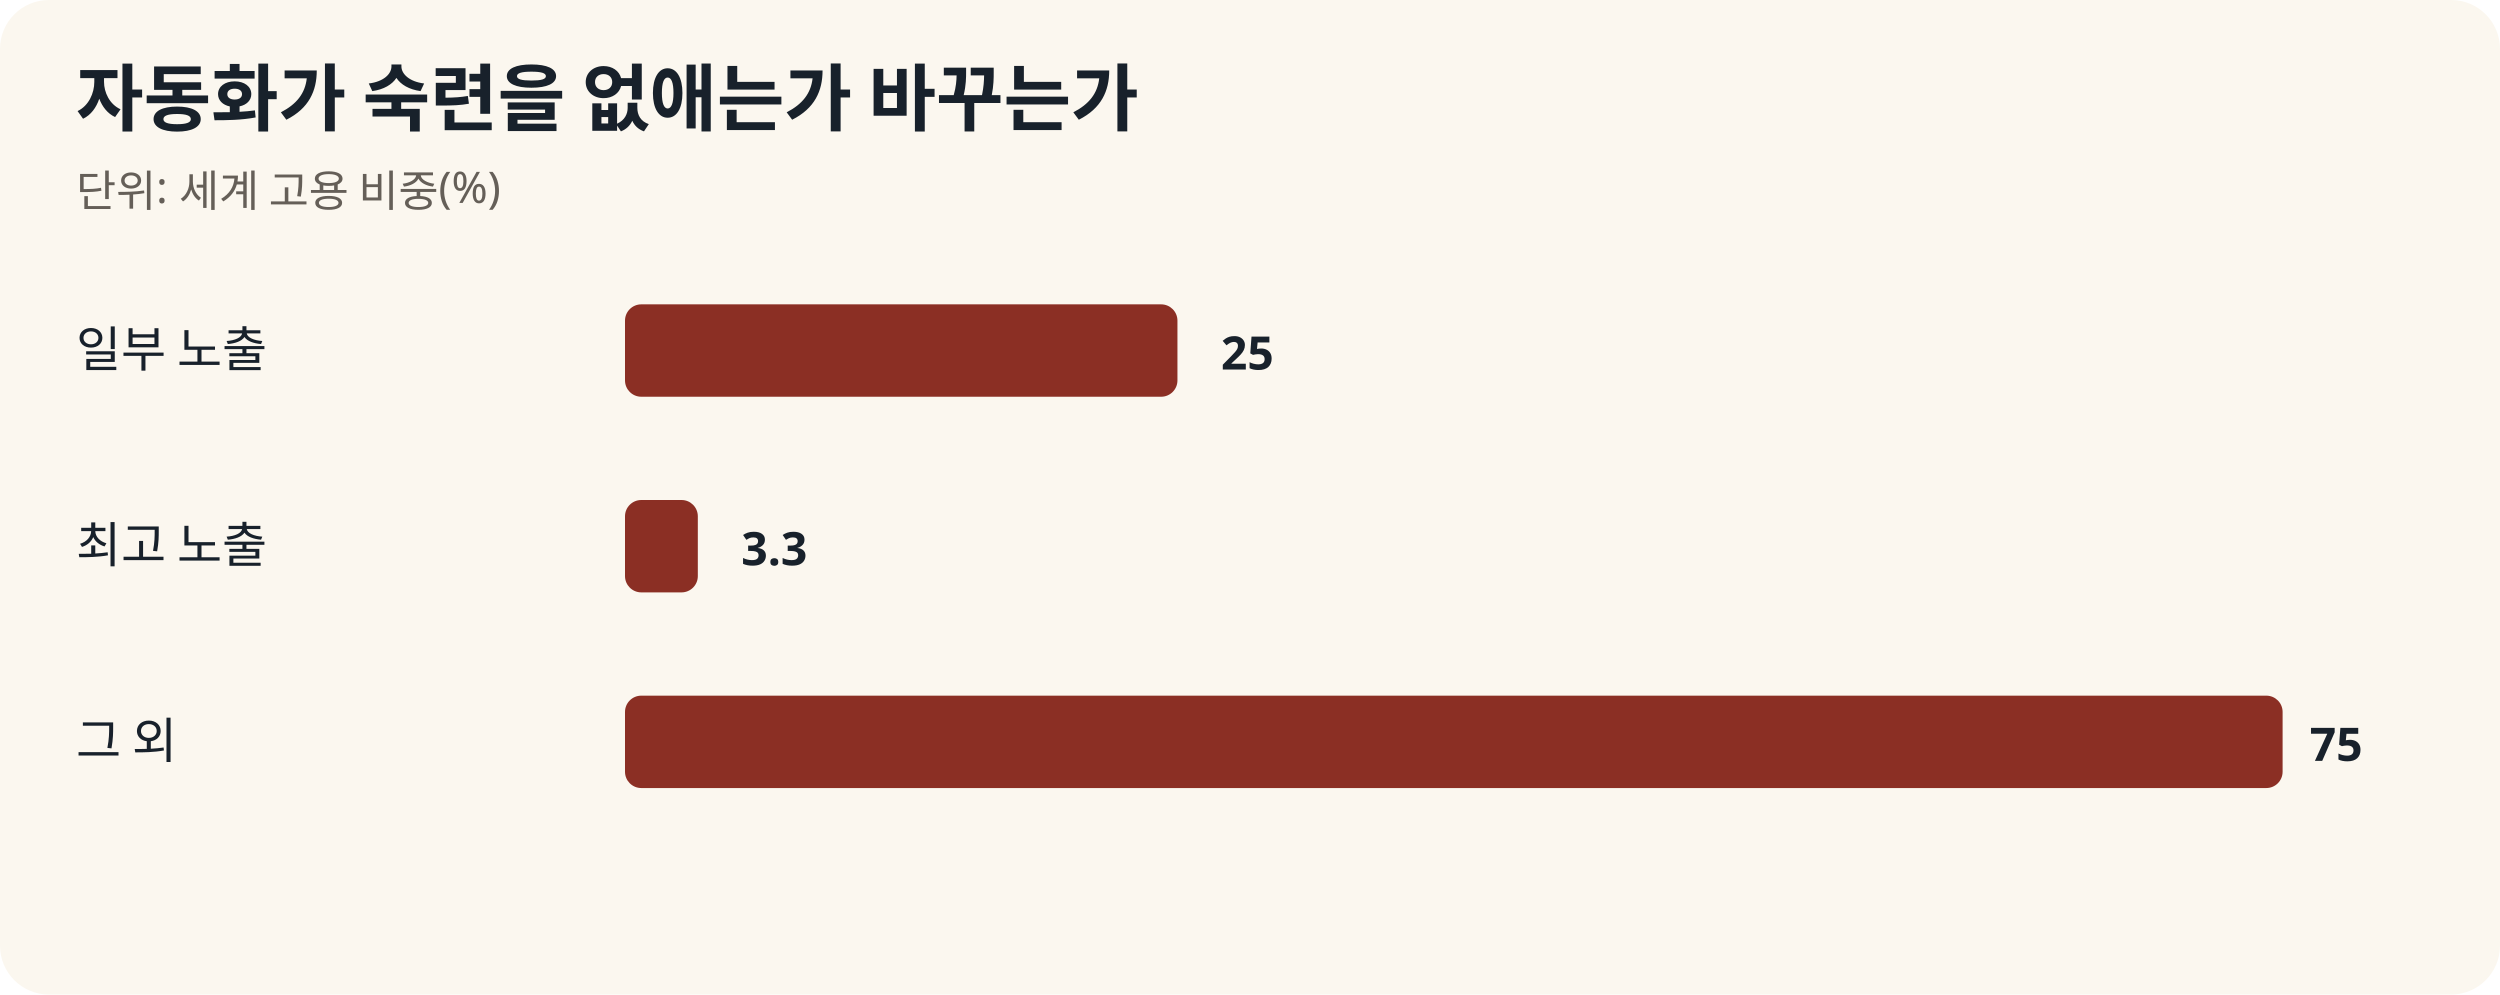
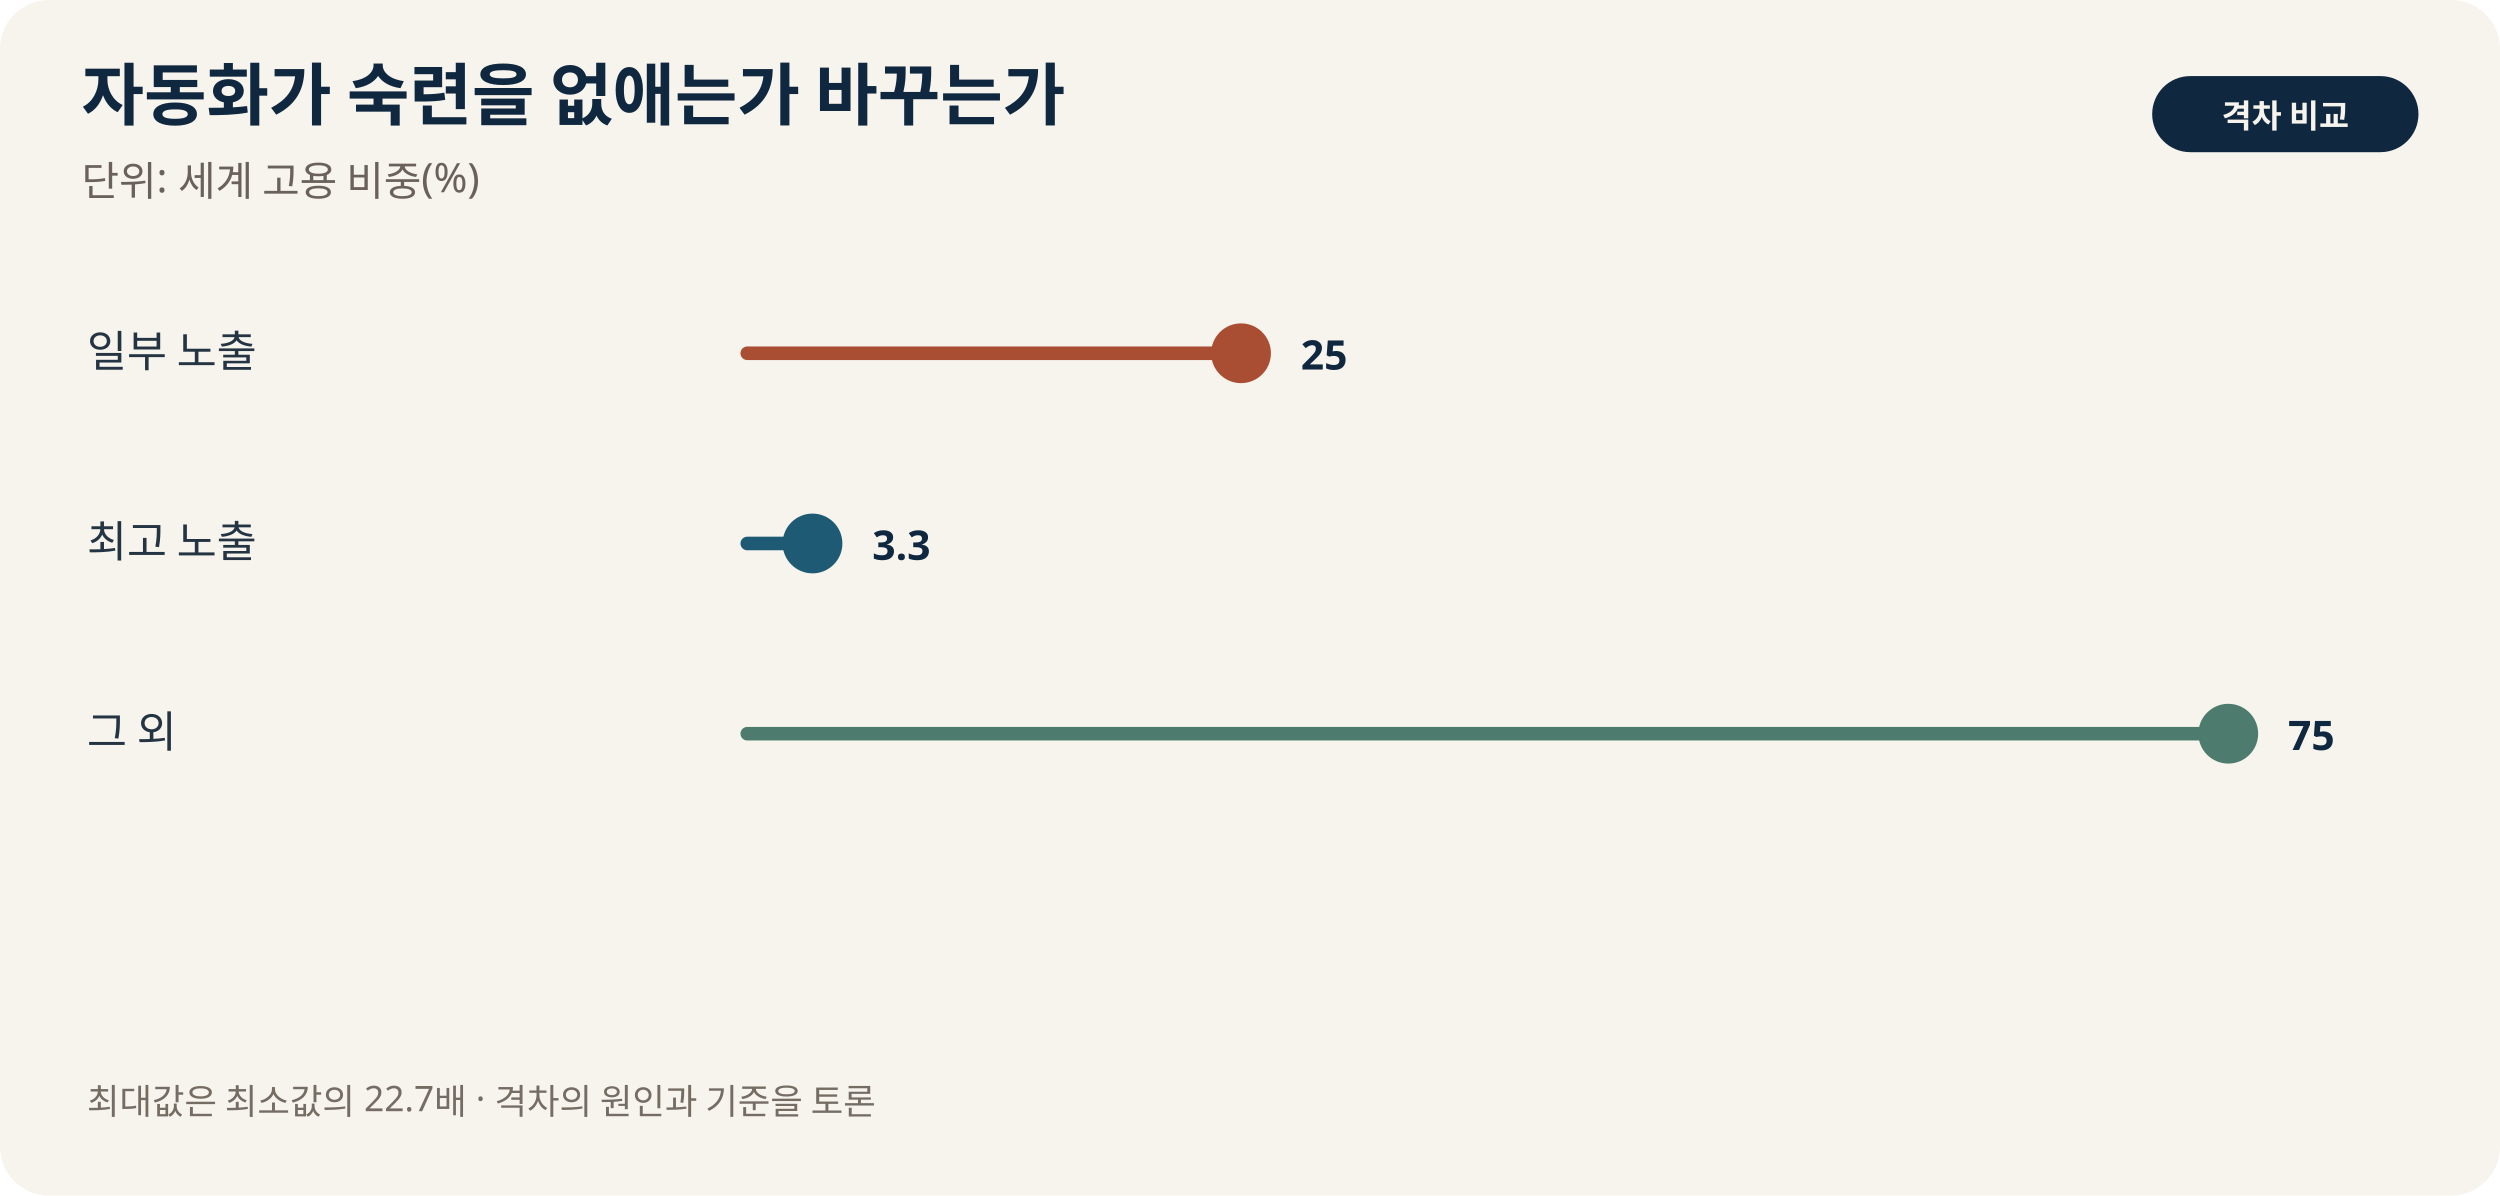
- <svg xmlns="http://www.w3.org/2000/svg" viewBox="0 0 920 366" role="img" aria-labelledby="title desc">
-   <style>.bg{fill:#fbf7ef}.bar{fill:#8b2f24}.title{font:700 27px sans-serif;fill:#18212b}.unit{font:16px sans-serif;fill:#655f58}.label{font:18px sans-serif;fill:#18212b}.value{font:700 17px sans-serif;fill:#18212b}</style>
+ <svg xmlns="http://www.w3.org/2000/svg" viewBox="0 0 920 440" role="img" aria-labelledby="title desc">
+   <style>
+   .bg{fill:#F7F4ED} .title{font:700 25px "Noto Sans KR",sans-serif;fill:#10283F}
+   .unit{font:15px "Noto Sans KR",sans-serif;fill:#6A625A} .label{font:16px "Noto Sans KR",sans-serif;fill:#253443}
+   .value{font:700 15px "Noto Sans KR",sans-serif;fill:#10283F} .grid{stroke:#D9D1C5;stroke-width:1}
+   .axis{stroke:#768594;stroke-width:1.4} .note{font:13px "Noto Sans KR",sans-serif;fill:#756C63}
+ </style>
  <rect class="bg" width="100%" height="100%" rx="18" />
-   <text x="28" y="46" class="title">자동화가 숙련을 없애는가 바꾸는가</text>
-   <text x="28" y="76" class="unit">단위: 세계 고용 비중(%)</text>
-   <text x="28" y="135" class="label">일부 노출</text>
-   <rect x="230" y="112" width="203.3" height="34" rx="6" class="bar" />
-   <text x="449.3" y="136" class="value">25</text>
-   <text x="28" y="207" class="label">최고 노출</text>
-   <rect x="230" y="184" width="26.8" height="34" rx="6" class="bar" />
-   <text x="272.8" y="208" class="value">3.3</text>
-   <text x="28" y="279" class="label">그 외</text>
-   <rect x="230" y="256" width="610.0" height="34" rx="6" class="bar" />
-   <text x="850.0" y="280" class="value">75</text>
+   <text x="30" y="44" class="title">자동화가 숙련을 없애는가 바꾸는가</text>
+   <text x="30" y="72" class="unit">단위: 세계 고용 비중(%)</text>
+   <text x="32" y="135" class="label">일부 노출</text>
+   <line x1="275" y1="130" x2="456.7" y2="130" stroke="#A94E32" stroke-width="5" stroke-linecap="round" />
+   <circle cx="456.7" cy="130" r="11" fill="#A94E32" />
+   <text x="478.7" y="136" class="value">25</text>
+   <text x="32" y="205" class="label">최고 노출</text>
+   <line x1="275" y1="200" x2="299.0" y2="200" stroke="#1F5A75" stroke-width="5" stroke-linecap="round" />
+   <circle cx="299.0" cy="200" r="11" fill="#1F5A75" />
+   <text x="321.0" y="206" class="value">3.3</text>
+   <text x="32" y="275" class="label">그 외</text>
+   <line x1="275" y1="270" x2="820.0" y2="270" stroke="#4D7C6F" stroke-width="5" stroke-linecap="round" />
+   <circle cx="820.0" cy="270" r="11" fill="#4D7C6F" />
+   <text x="842.0" y="276" class="value">75</text>
+   <text x="32" y="410" class="note">최대값은 최소값의 22.7배 · 격차의 원인과 기준을 토론</text>
+   <rect x="792" y="28" width="98" height="28" rx="14" fill="#10283F" />
+   <text x="841" y="47" text-anchor="middle" style="font:700 12px 'Noto Sans KR',sans-serif;fill:#F7F4ED">격차 비교</text>
</svg>
